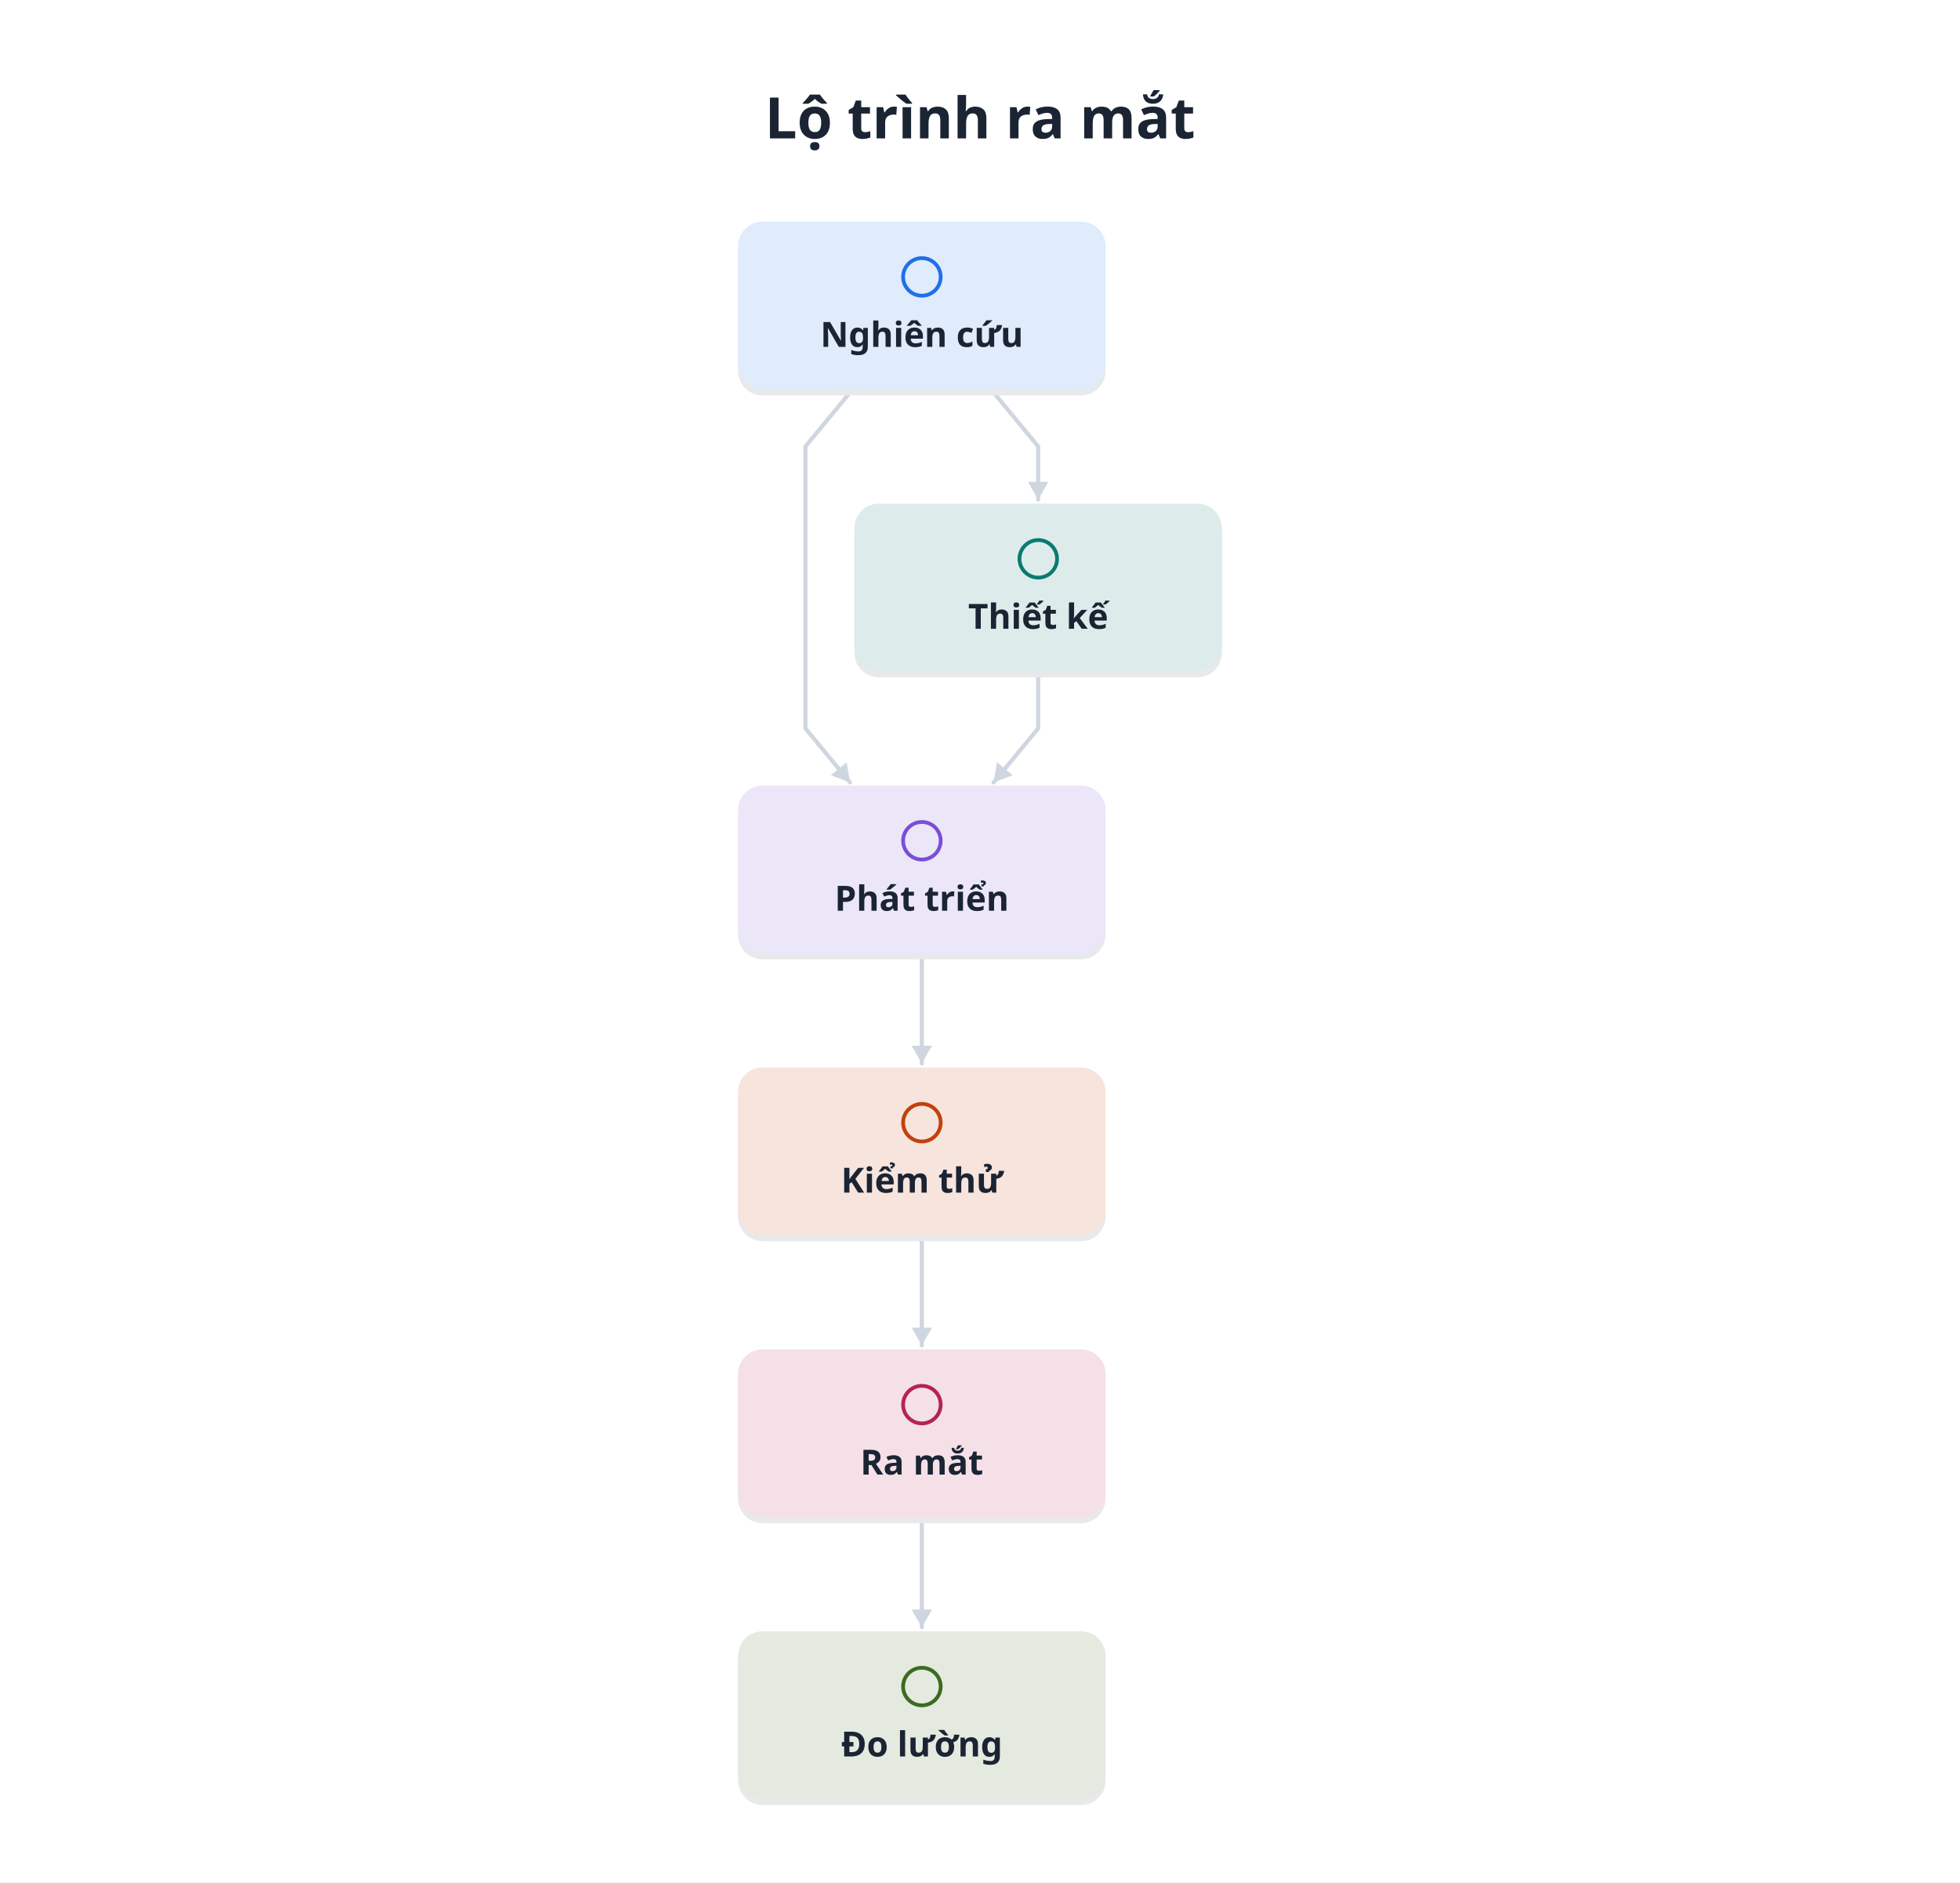
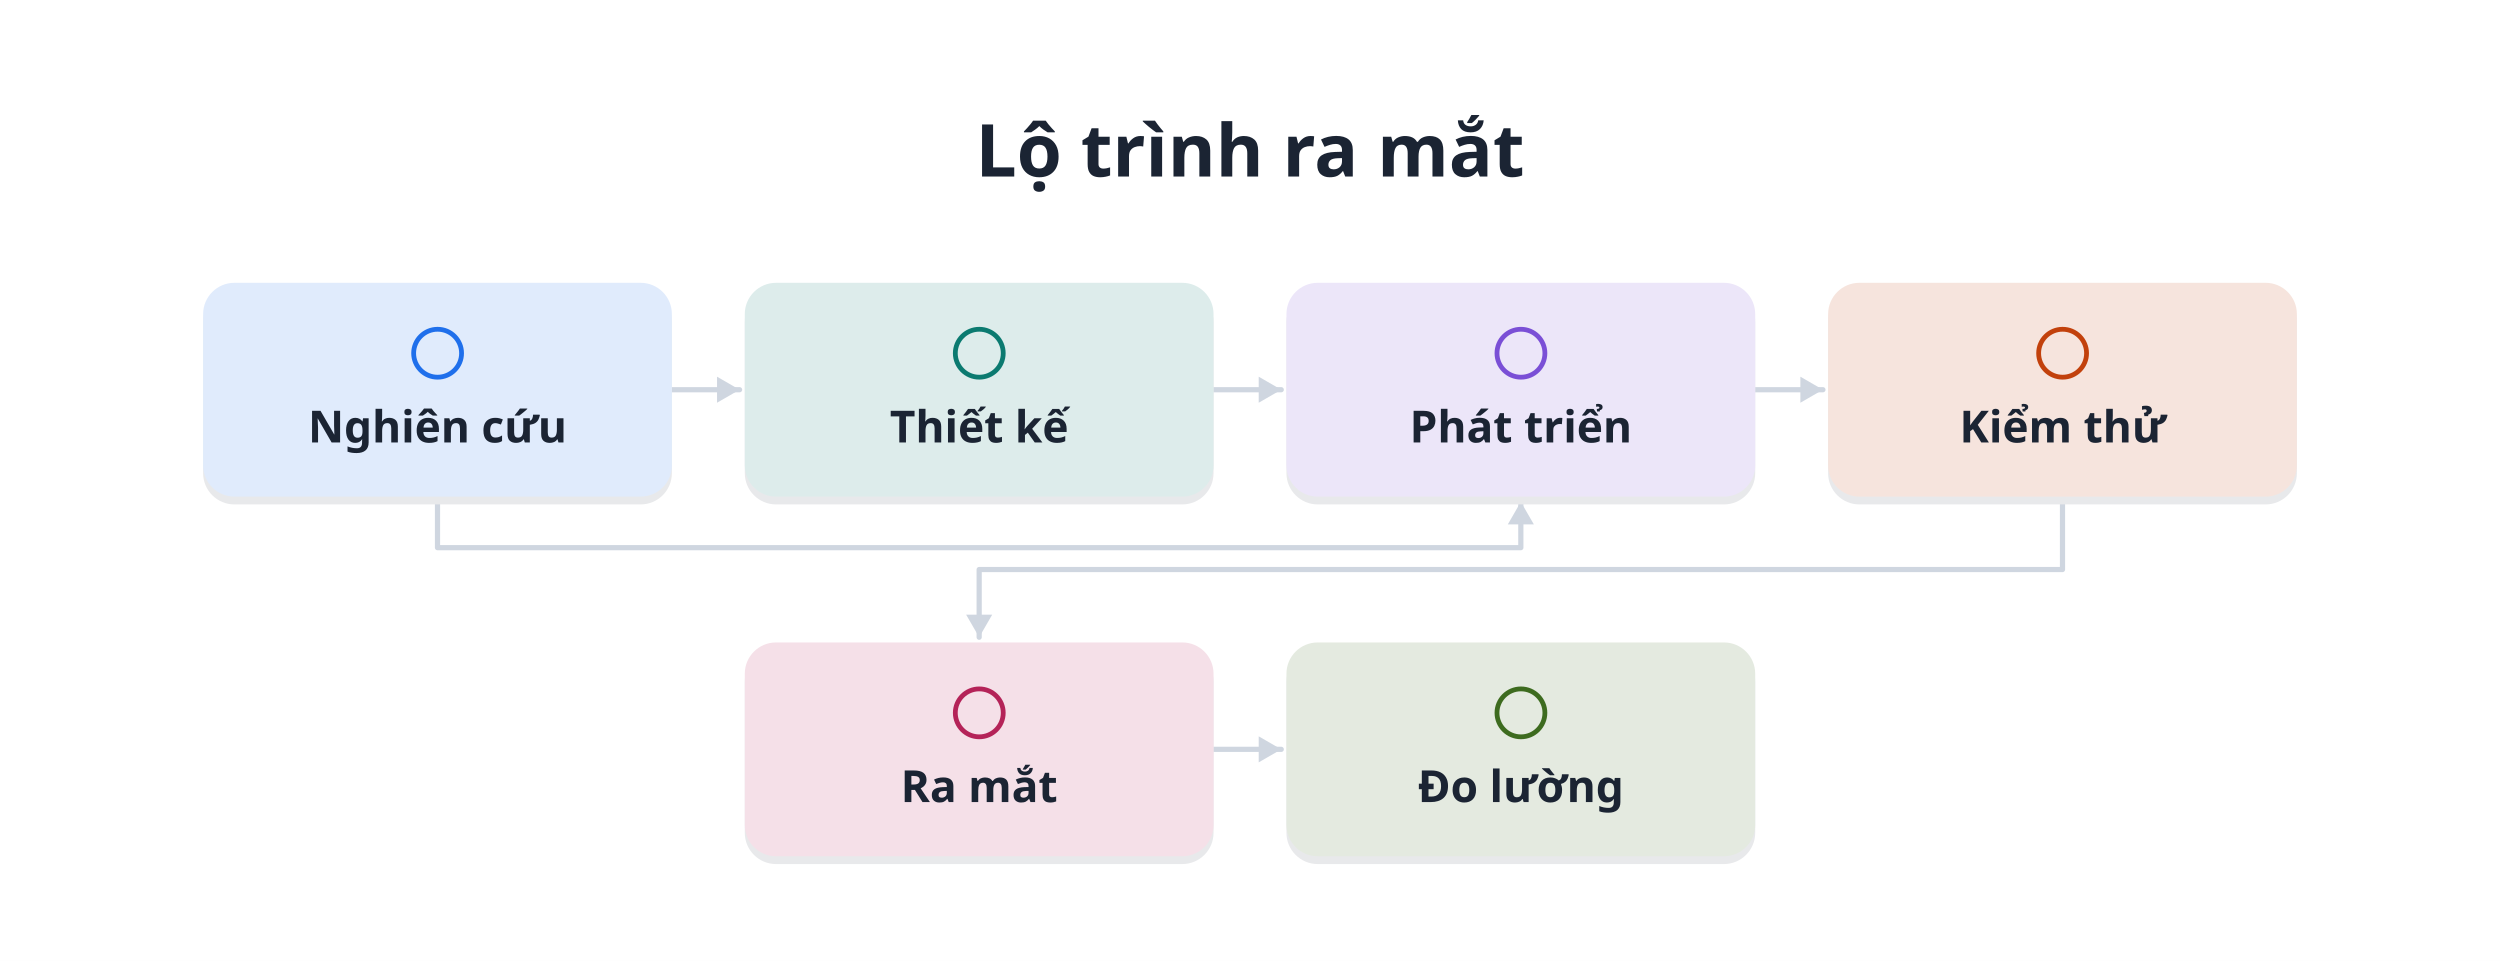
- <svg xmlns="http://www.w3.org/2000/svg" viewBox="0 0 960 922" width="960" height="922" font-family="Be Vietnam Pro, sans-serif">
-   <rect x="0" y="0" width="960" height="922" fill="#ffffff" data-role="background" />
+ <svg xmlns="http://www.w3.org/2000/svg" viewBox="0 0 960 369" width="960" height="369" font-family="Be Vietnam Pro, sans-serif">
+   <rect x="0" y="0" width="960" height="369" fill="#ffffff" data-role="background" />
  <text x="480" y="67.79" font-size="28" font-weight="700" text-anchor="middle" fill="#1b2433" data-role="title">Lộ trình ra mắt</text>
-   <path d="M485.39 190.70L508.50 218.70L508.50 244.70" fill="none" stroke="#cfd6e0" stroke-width="2" stroke-linecap="round" stroke-linejoin="round" data-role="connector" />
-   <path d="M508.50 244.70L503.50 236.04L513.50 236.04Z" fill="#cfd6e0" stroke="none" stroke-width="0" stroke-linecap="round" stroke-linejoin="round" data-role="connector" />
-   <path d="M508.50 328.80L508.50 356.80L486.66 383.26" fill="none" stroke="#cfd6e0" stroke-width="2" stroke-linecap="round" stroke-linejoin="round" data-role="connector" />
-   <path d="M486.66 383.26L488.32 373.40L496.03 379.76Z" fill="#cfd6e0" stroke="none" stroke-width="0" stroke-linecap="round" stroke-linejoin="round" data-role="connector" />
-   <path d="M451.50 466.90L451.50 494.90L451.50 520.90" fill="none" stroke="#cfd6e0" stroke-width="2" stroke-linecap="round" stroke-linejoin="round" data-role="connector" />
-   <path d="M451.50 520.90L446.50 512.24L456.50 512.24Z" fill="#cfd6e0" stroke="none" stroke-width="0" stroke-linecap="round" stroke-linejoin="round" data-role="connector" />
-   <path d="M451.50 605.00L451.50 633.00L451.50 659.00" fill="none" stroke="#cfd6e0" stroke-width="2" stroke-linecap="round" stroke-linejoin="round" data-role="connector" />
-   <path d="M451.50 659.00L446.50 650.34L456.50 650.34Z" fill="#cfd6e0" stroke="none" stroke-width="0" stroke-linecap="round" stroke-linejoin="round" data-role="connector" />
-   <path d="M451.50 743.10L451.50 771.10L451.50 797.10" fill="none" stroke="#cfd6e0" stroke-width="2" stroke-linecap="round" stroke-linejoin="round" data-role="connector" />
-   <path d="M451.50 797.10L446.50 788.44L456.50 788.44Z" fill="#cfd6e0" stroke="none" stroke-width="0" stroke-linecap="round" stroke-linejoin="round" data-role="connector" />
-   <path d="M417.61 190.70L394.50 218.70L394.50 287.75L394.50 356.80L416.34 383.26" fill="none" stroke="#cfd6e0" stroke-width="2" stroke-linecap="round" stroke-linejoin="round" data-role="connector" />
-   <path d="M416.34 383.26L406.97 379.76L414.68 373.40Z" fill="#cfd6e0" stroke="none" stroke-width="0" stroke-linecap="round" stroke-linejoin="round" data-role="connector" />
-   <rect x="361.5" y="111.6" width="180" height="82.1" rx="12" fill="#e8e9eb" stroke="none" />
-   <rect x="361.5" y="108.6" width="180" height="82.1" rx="12" fill="#e0ebfc" stroke="none" data-node-id="n1" data-role="node-box" />
-   <g transform="translate(440.5 124.6) scale(0.92)" fill="none" stroke="#1f6feb" stroke-width="2" stroke-linecap="round" stroke-linejoin="round" data-node-id="n1" data-role="node-icon">
+   <path d="M258.00 149.65L284.00 149.65" fill="none" stroke="#cfd6e0" stroke-width="2" stroke-linecap="round" stroke-linejoin="round" data-role="connector" />
+   <path d="M284.00 149.65L275.34 154.65L275.34 144.65Z" fill="#cfd6e0" stroke="none" stroke-width="0" stroke-linecap="round" stroke-linejoin="round" data-role="connector" />
+   <path d="M466.00 149.65L492.00 149.65" fill="none" stroke="#cfd6e0" stroke-width="2" stroke-linecap="round" stroke-linejoin="round" data-role="connector" />
+   <path d="M492.00 149.65L483.34 154.65L483.34 144.65Z" fill="#cfd6e0" stroke="none" stroke-width="0" stroke-linecap="round" stroke-linejoin="round" data-role="connector" />
+   <path d="M674.00 149.65L700.00 149.65" fill="none" stroke="#cfd6e0" stroke-width="2" stroke-linecap="round" stroke-linejoin="round" data-role="connector" />
+   <path d="M700.00 149.65L691.34 154.65L691.34 144.65Z" fill="#cfd6e0" stroke="none" stroke-width="0" stroke-linecap="round" stroke-linejoin="round" data-role="connector" />
+   <path d="M792.00 190.70L792.00 218.70L376.00 218.70L376.00 244.70" fill="none" stroke="#cfd6e0" stroke-width="2" stroke-linecap="round" stroke-linejoin="round" data-role="connector" />
+   <path d="M376.00 244.70L371.00 236.04L381.00 236.04Z" fill="#cfd6e0" stroke="none" stroke-width="0" stroke-linecap="round" stroke-linejoin="round" data-role="connector" />
+   <path d="M466.00 287.75L492.00 287.75" fill="none" stroke="#cfd6e0" stroke-width="2" stroke-linecap="round" stroke-linejoin="round" data-role="connector" />
+   <path d="M492.00 287.75L483.34 292.75L483.34 282.75Z" fill="#cfd6e0" stroke="none" stroke-width="0" stroke-linecap="round" stroke-linejoin="round" data-role="connector" />
+   <path d="M168.00 190.70L168.00 210.30L584.00 210.30L584.00 192.70" fill="none" stroke="#cfd6e0" stroke-width="2" stroke-linecap="round" stroke-linejoin="round" data-role="connector" />
+   <path d="M584.00 192.70L589.00 201.36L579.00 201.36Z" fill="#cfd6e0" stroke="none" stroke-width="0" stroke-linecap="round" stroke-linejoin="round" data-role="connector" />
+   <rect x="78" y="111.6" width="180" height="82.1" rx="12" fill="#e8e9eb" stroke="none" />
+   <rect x="78" y="108.6" width="180" height="82.1" rx="12" fill="#e0ebfc" stroke="none" data-node-id="n1" data-role="node-box" />
+   <g transform="translate(157 124.6) scale(0.92)" fill="none" stroke="#1f6feb" stroke-width="2" stroke-linecap="round" stroke-linejoin="round" data-node-id="n1" data-role="node-icon">
    <circle cx="12" cy="12" r="10" />
  </g>
-   <text x="451.5" y="169.9" font-size="17" font-weight="600" text-anchor="middle" fill="#1b2433" data-node-id="n1" data-role="node-label">Nghiên cứu</text>
-   <rect x="418.5" y="249.7" width="180" height="82.1" rx="12" fill="#e8e9eb" stroke="none" />
-   <rect x="418.5" y="246.7" width="180" height="82.1" rx="12" fill="#ddeceb" stroke="none" data-node-id="n2" data-role="node-box" />
-   <g transform="translate(497.5 262.7) scale(0.92)" fill="none" stroke="#0b7a70" stroke-width="2" stroke-linecap="round" stroke-linejoin="round" data-node-id="n2" data-role="node-icon">
+   <text x="168" y="169.9" font-size="17" font-weight="600" text-anchor="middle" fill="#1b2433" data-node-id="n1" data-role="node-label">Nghiên cứu</text>
+   <rect x="286" y="111.6" width="180" height="82.1" rx="12" fill="#e8e9eb" stroke="none" />
+   <rect x="286" y="108.6" width="180" height="82.1" rx="12" fill="#ddeceb" stroke="none" data-node-id="n2" data-role="node-box" />
+   <g transform="translate(365 124.6) scale(0.92)" fill="none" stroke="#0b7a70" stroke-width="2" stroke-linecap="round" stroke-linejoin="round" data-node-id="n2" data-role="node-icon">
    <circle cx="12" cy="12" r="10" />
  </g>
-   <text x="508.5" y="308" font-size="17" font-weight="600" text-anchor="middle" fill="#1b2433" data-node-id="n2" data-role="node-label">Thiết kế</text>
-   <rect x="361.5" y="387.8" width="180" height="82.1" rx="12" fill="#e8e9eb" stroke="none" />
-   <rect x="361.5" y="384.8" width="180" height="82.1" rx="12" fill="#ece6f9" stroke="none" data-node-id="n3" data-role="node-box" />
-   <g transform="translate(440.5 400.8) scale(0.92)" fill="none" stroke="#7a4fd6" stroke-width="2" stroke-linecap="round" stroke-linejoin="round" data-node-id="n3" data-role="node-icon">
+   <text x="376" y="169.9" font-size="17" font-weight="600" text-anchor="middle" fill="#1b2433" data-node-id="n2" data-role="node-label">Thiết kế</text>
+   <rect x="494" y="111.6" width="180" height="82.1" rx="12" fill="#e8e9eb" stroke="none" />
+   <rect x="494" y="108.6" width="180" height="82.1" rx="12" fill="#ece6f9" stroke="none" data-node-id="n3" data-role="node-box" />
+   <g transform="translate(573 124.6) scale(0.92)" fill="none" stroke="#7a4fd6" stroke-width="2" stroke-linecap="round" stroke-linejoin="round" data-node-id="n3" data-role="node-icon">
    <circle cx="12" cy="12" r="10" />
  </g>
-   <text x="451.5" y="446.1" font-size="17" font-weight="600" text-anchor="middle" fill="#1b2433" data-node-id="n3" data-role="node-label">Phát triển</text>
-   <rect x="361.5" y="525.9" width="180" height="82.1" rx="12" fill="#e8e9eb" stroke="none" />
-   <rect x="361.5" y="522.9" width="180" height="82.1" rx="12" fill="#f6e4dd" stroke="none" data-node-id="n4" data-role="node-box" />
-   <g transform="translate(440.5 538.9) scale(0.92)" fill="none" stroke="#c2410c" stroke-width="2" stroke-linecap="round" stroke-linejoin="round" data-node-id="n4" data-role="node-icon">
+   <text x="584" y="169.9" font-size="17" font-weight="600" text-anchor="middle" fill="#1b2433" data-node-id="n3" data-role="node-label">Phát triển</text>
+   <rect x="702" y="111.6" width="180" height="82.1" rx="12" fill="#e8e9eb" stroke="none" />
+   <rect x="702" y="108.6" width="180" height="82.1" rx="12" fill="#f6e4dd" stroke="none" data-node-id="n4" data-role="node-box" />
+   <g transform="translate(781 124.6) scale(0.92)" fill="none" stroke="#c2410c" stroke-width="2" stroke-linecap="round" stroke-linejoin="round" data-node-id="n4" data-role="node-icon">
    <circle cx="12" cy="12" r="10" />
  </g>
-   <text x="451.5" y="584.2" font-size="17" font-weight="600" text-anchor="middle" fill="#1b2433" data-node-id="n4" data-role="node-label">Kiểm thử</text>
-   <rect x="361.5" y="664" width="180" height="82.1" rx="12" fill="#e8e9eb" stroke="none" />
-   <rect x="361.5" y="661" width="180" height="82.1" rx="12" fill="#f5e0e8" stroke="none" data-node-id="n5" data-role="node-box" />
-   <g transform="translate(440.5 677) scale(0.92)" fill="none" stroke="#b42358" stroke-width="2" stroke-linecap="round" stroke-linejoin="round" data-node-id="n5" data-role="node-icon">
+   <text x="792" y="169.9" font-size="17" font-weight="600" text-anchor="middle" fill="#1b2433" data-node-id="n4" data-role="node-label">Kiểm thử</text>
+   <rect x="286" y="249.7" width="180" height="82.1" rx="12" fill="#e8e9eb" stroke="none" />
+   <rect x="286" y="246.7" width="180" height="82.1" rx="12" fill="#f5e0e8" stroke="none" data-node-id="n5" data-role="node-box" />
+   <g transform="translate(365 262.7) scale(0.92)" fill="none" stroke="#b42358" stroke-width="2" stroke-linecap="round" stroke-linejoin="round" data-node-id="n5" data-role="node-icon">
    <circle cx="12" cy="12" r="10" />
  </g>
-   <text x="451.5" y="722.3" font-size="17" font-weight="600" text-anchor="middle" fill="#1b2433" data-node-id="n5" data-role="node-label">Ra mắt</text>
-   <rect x="361.5" y="802.1" width="180" height="82.1" rx="12" fill="#e8e9eb" stroke="none" />
-   <rect x="361.5" y="799.1" width="180" height="82.1" rx="12" fill="#e4eae0" stroke="none" data-node-id="n6" data-role="node-box" />
-   <g transform="translate(440.5 815.1) scale(0.92)" fill="none" stroke="#3d6b1f" stroke-width="2" stroke-linecap="round" stroke-linejoin="round" data-node-id="n6" data-role="node-icon">
+   <text x="376" y="308" font-size="17" font-weight="600" text-anchor="middle" fill="#1b2433" data-node-id="n5" data-role="node-label">Ra mắt</text>
+   <rect x="494" y="249.7" width="180" height="82.1" rx="12" fill="#e8e9eb" stroke="none" />
+   <rect x="494" y="246.7" width="180" height="82.1" rx="12" fill="#e4eae0" stroke="none" data-node-id="n6" data-role="node-box" />
+   <g transform="translate(573 262.7) scale(0.92)" fill="none" stroke="#3d6b1f" stroke-width="2" stroke-linecap="round" stroke-linejoin="round" data-node-id="n6" data-role="node-icon">
    <circle cx="12" cy="12" r="10" />
  </g>
-   <text x="451.5" y="860.4" font-size="17" font-weight="600" text-anchor="middle" fill="#1b2433" data-node-id="n6" data-role="node-label">Đo lường</text>
+   <text x="584" y="308" font-size="17" font-weight="600" text-anchor="middle" fill="#1b2433" data-node-id="n6" data-role="node-label">Đo lường</text>
</svg>
